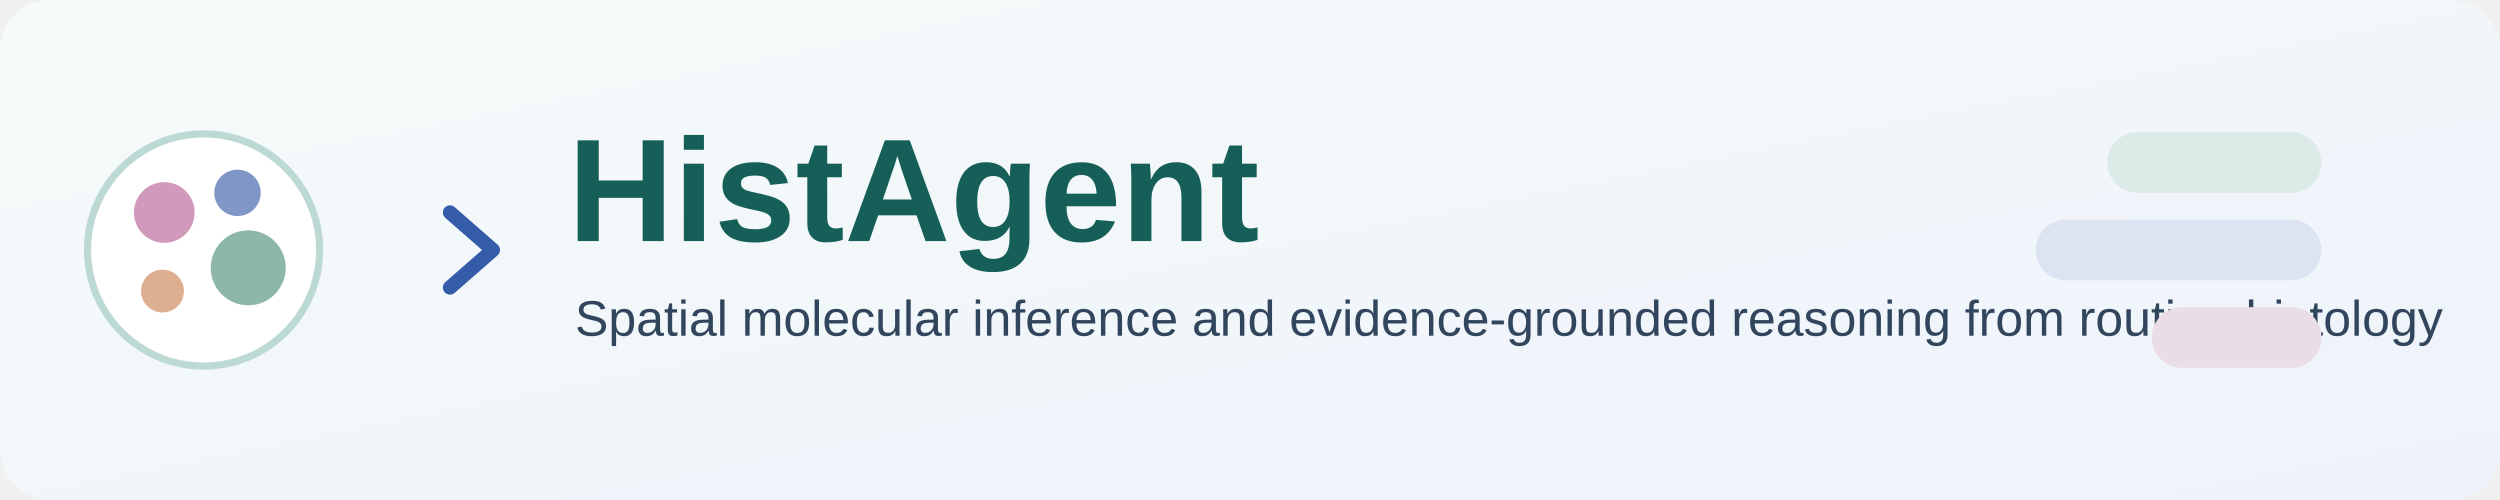
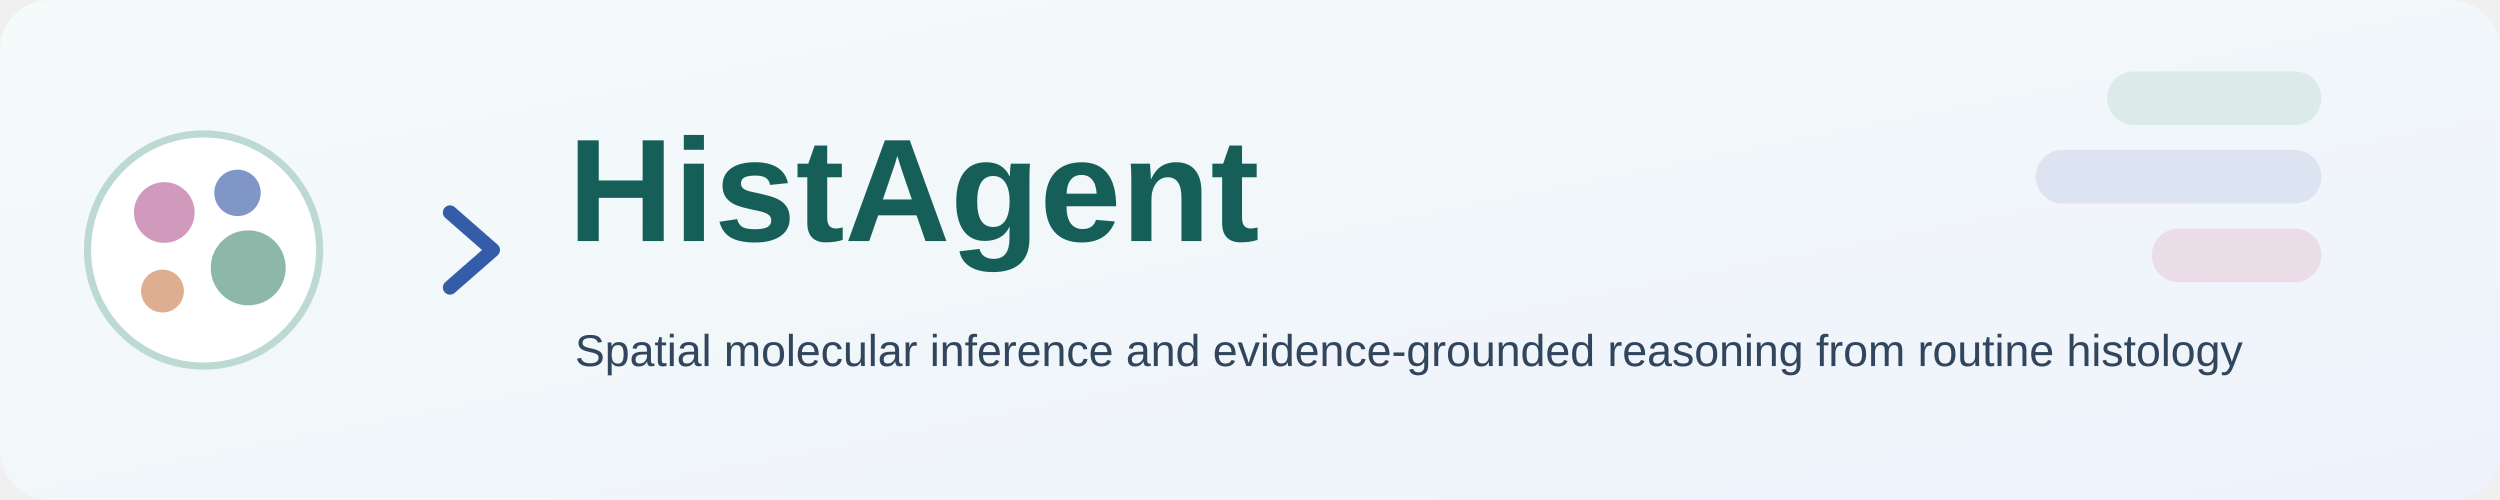
<svg xmlns="http://www.w3.org/2000/svg" width="1400" height="280" viewBox="0 0 1400 280" role="img" aria-labelledby="title desc">
  <defs>
    <linearGradient id="bg" x1="0" y1="0" x2="1" y2="1">
      <stop offset="0" stop-color="#f5fbfa" />
      <stop offset="1" stop-color="#eef2fb" />
    </linearGradient>
    <linearGradient id="accent" x1="0" y1="0" x2="1" y2="0">
      <stop offset="0" stop-color="#197b6c" />
      <stop offset="1" stop-color="#355ca8" />
    </linearGradient>
  </defs>
  <rect width="1400" height="280" rx="28" fill="url(#bg)" />
  <circle cx="114" cy="140" r="65" fill="#ffffff" stroke="#bdd9d3" stroke-width="4" />
  <circle cx="92" cy="119" r="17" fill="#c784ad" opacity=".82" />
  <circle cx="133" cy="108" r="13" fill="#647fb9" opacity=".82" />
  <circle cx="139" cy="150" r="21" fill="#7eaf9e" opacity=".88" />
  <circle cx="91" cy="163" r="12" fill="#d49b74" opacity=".8" />
  <path d="M178 140h94" stroke="url(#accent)" stroke-width="8" stroke-linecap="round" />
  <path d="m252 119 24 21-24 21" fill="none" stroke="#355ca8" stroke-width="8" stroke-linecap="round" stroke-linejoin="round" />
  <text x="318" y="135" font-family="Arial, Helvetica, sans-serif" font-size="82" font-weight="700" fill="#155f58">HistAgent</text>
-   <text x="322" y="188" font-family="Arial, Helvetica, sans-serif" font-size="28" fill="#31465c">Spatial molecular inference and evidence-grounded reasoning from routine histology</text>
-   <rect x="1180" y="74" width="120" height="34" rx="17" fill="#dcebe7" />
-   <rect x="1140" y="123" width="160" height="34" rx="17" fill="#dce4f2" />
-   <rect x="1205" y="172" width="95" height="34" rx="17" fill="#eadde6" />
+   <text x="322" y="205" font-family="Arial, Helvetica, sans-serif" font-size="25" fill="#31465c">Spatial molecular inference and evidence-grounded reasoning from routine histology</text>
+   <rect x="1180" y="40" width="120" height="30" rx="15" fill="#dcebe7" />
+   <rect x="1140" y="84" width="160" height="30" rx="15" fill="#dce4f2" />
+   <rect x="1205" y="128" width="95" height="30" rx="15" fill="#eadde6" />
</svg>
